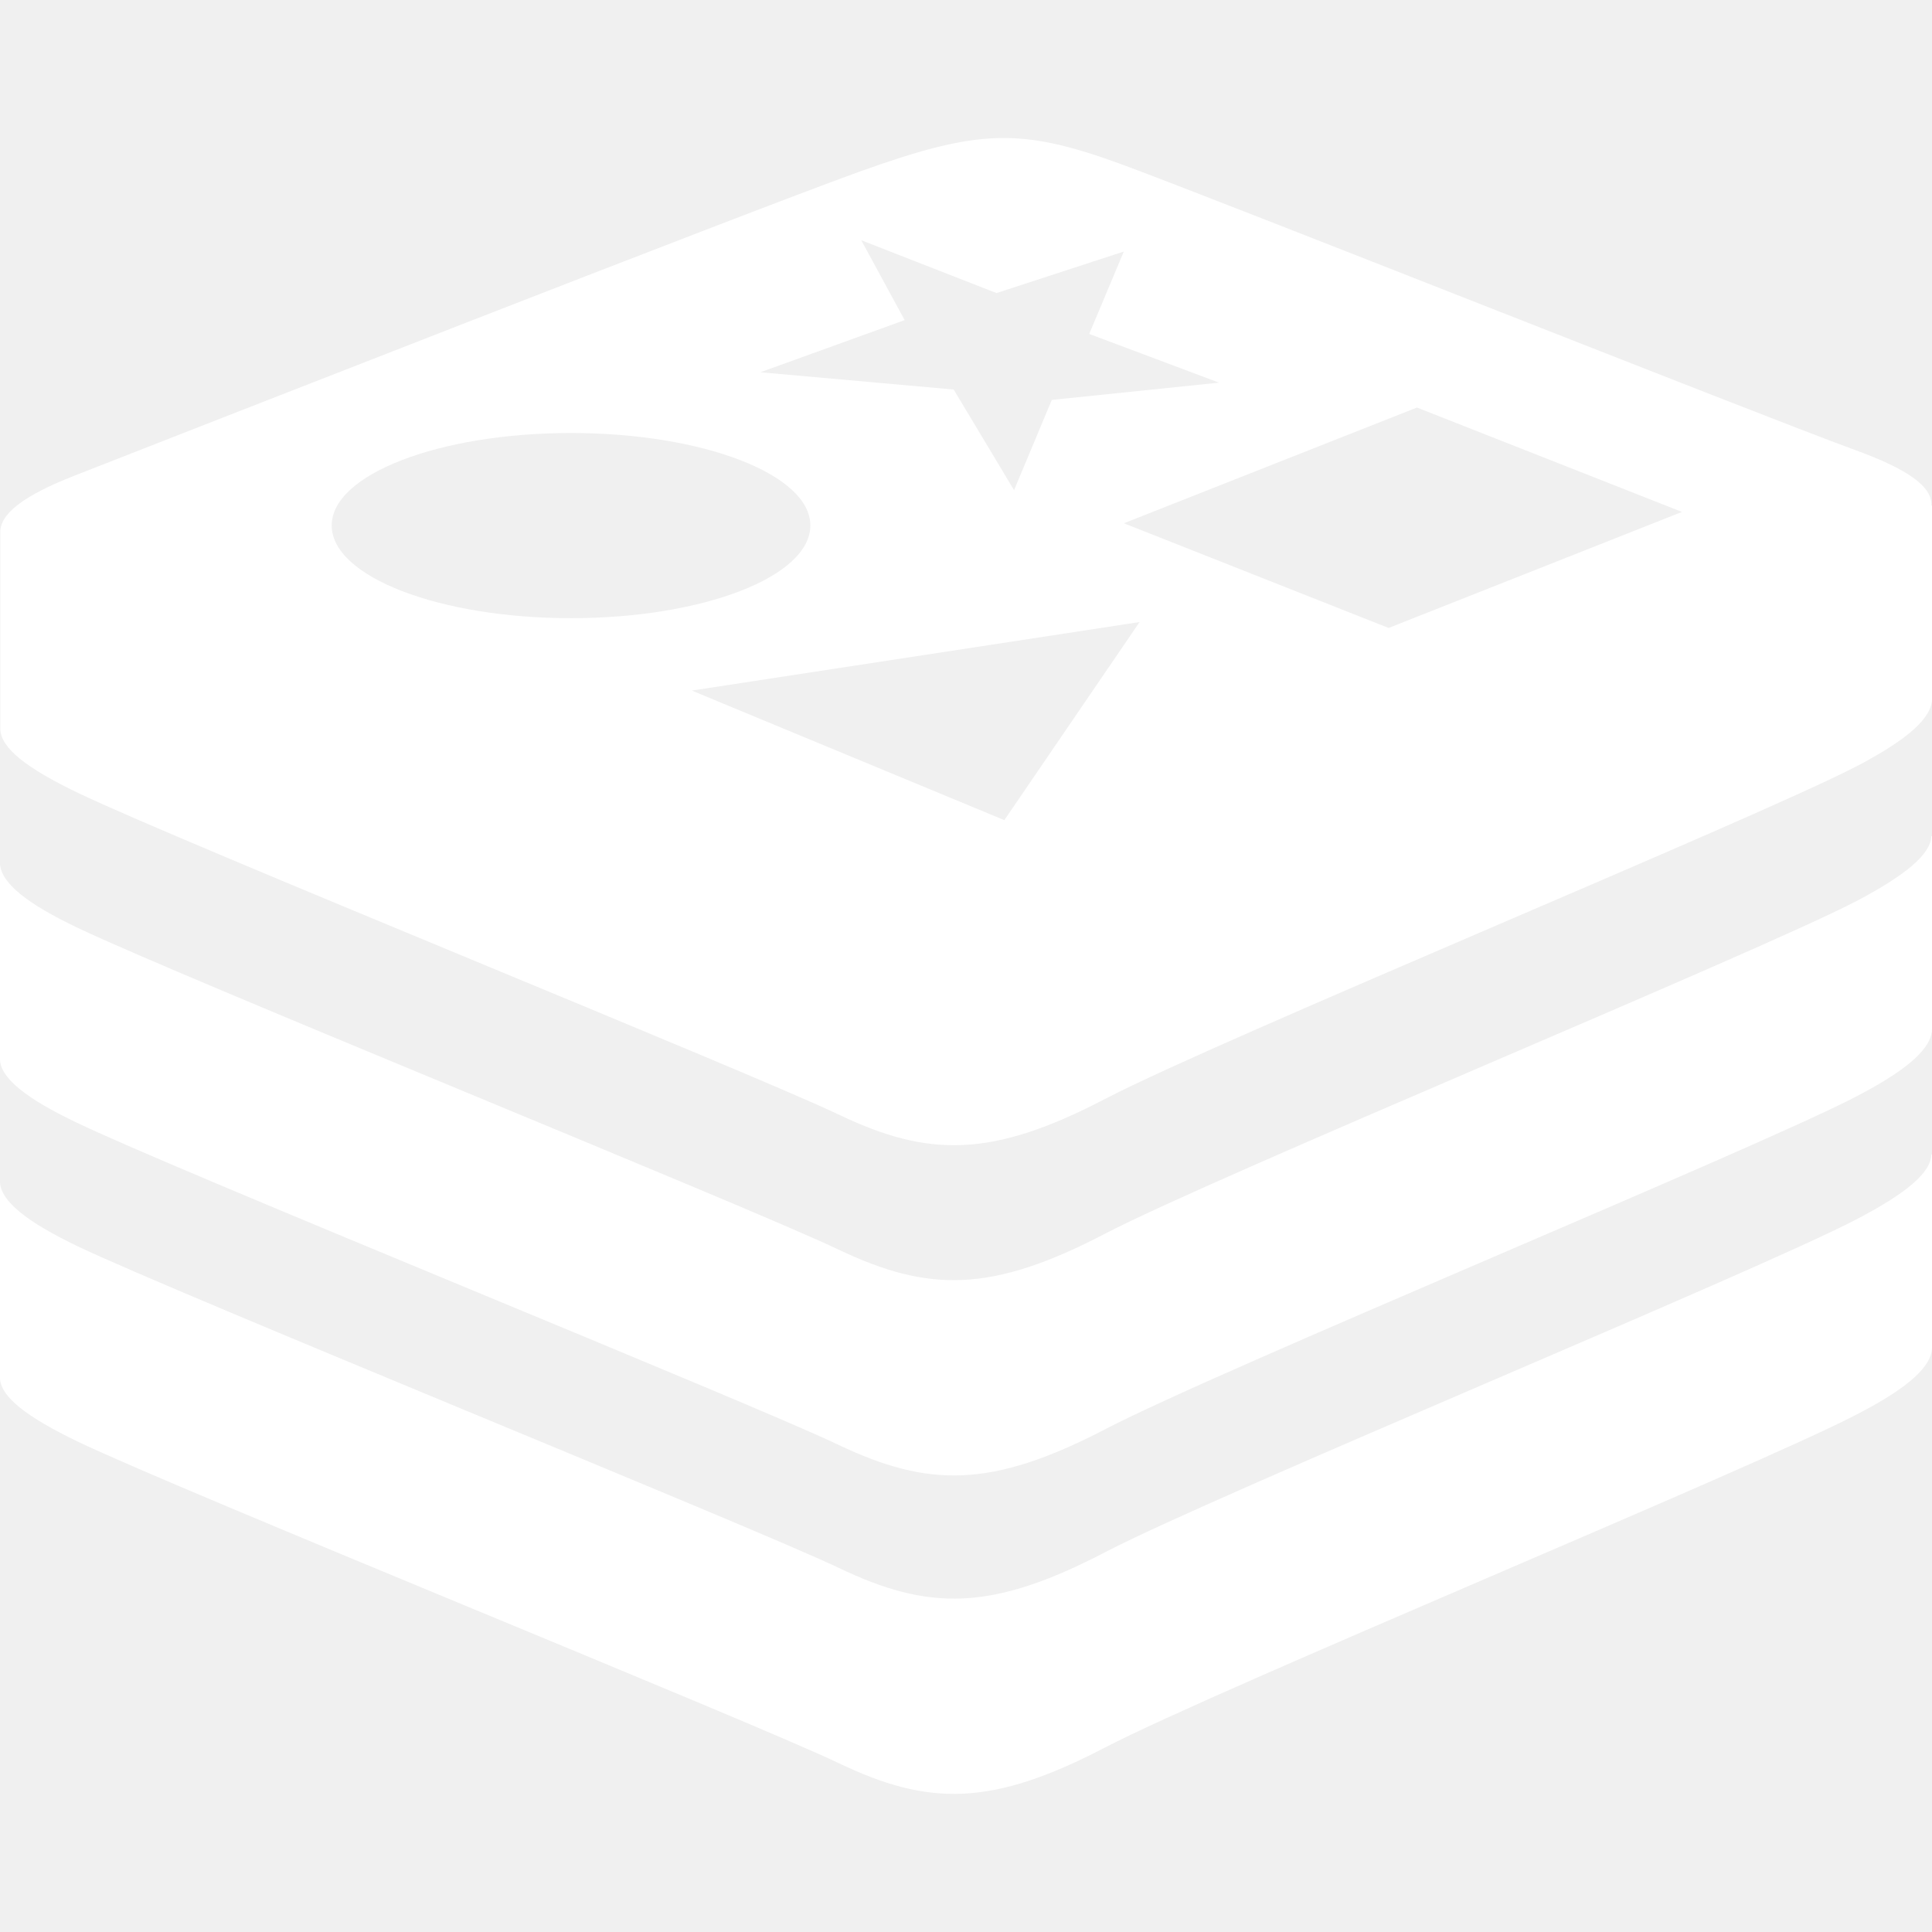
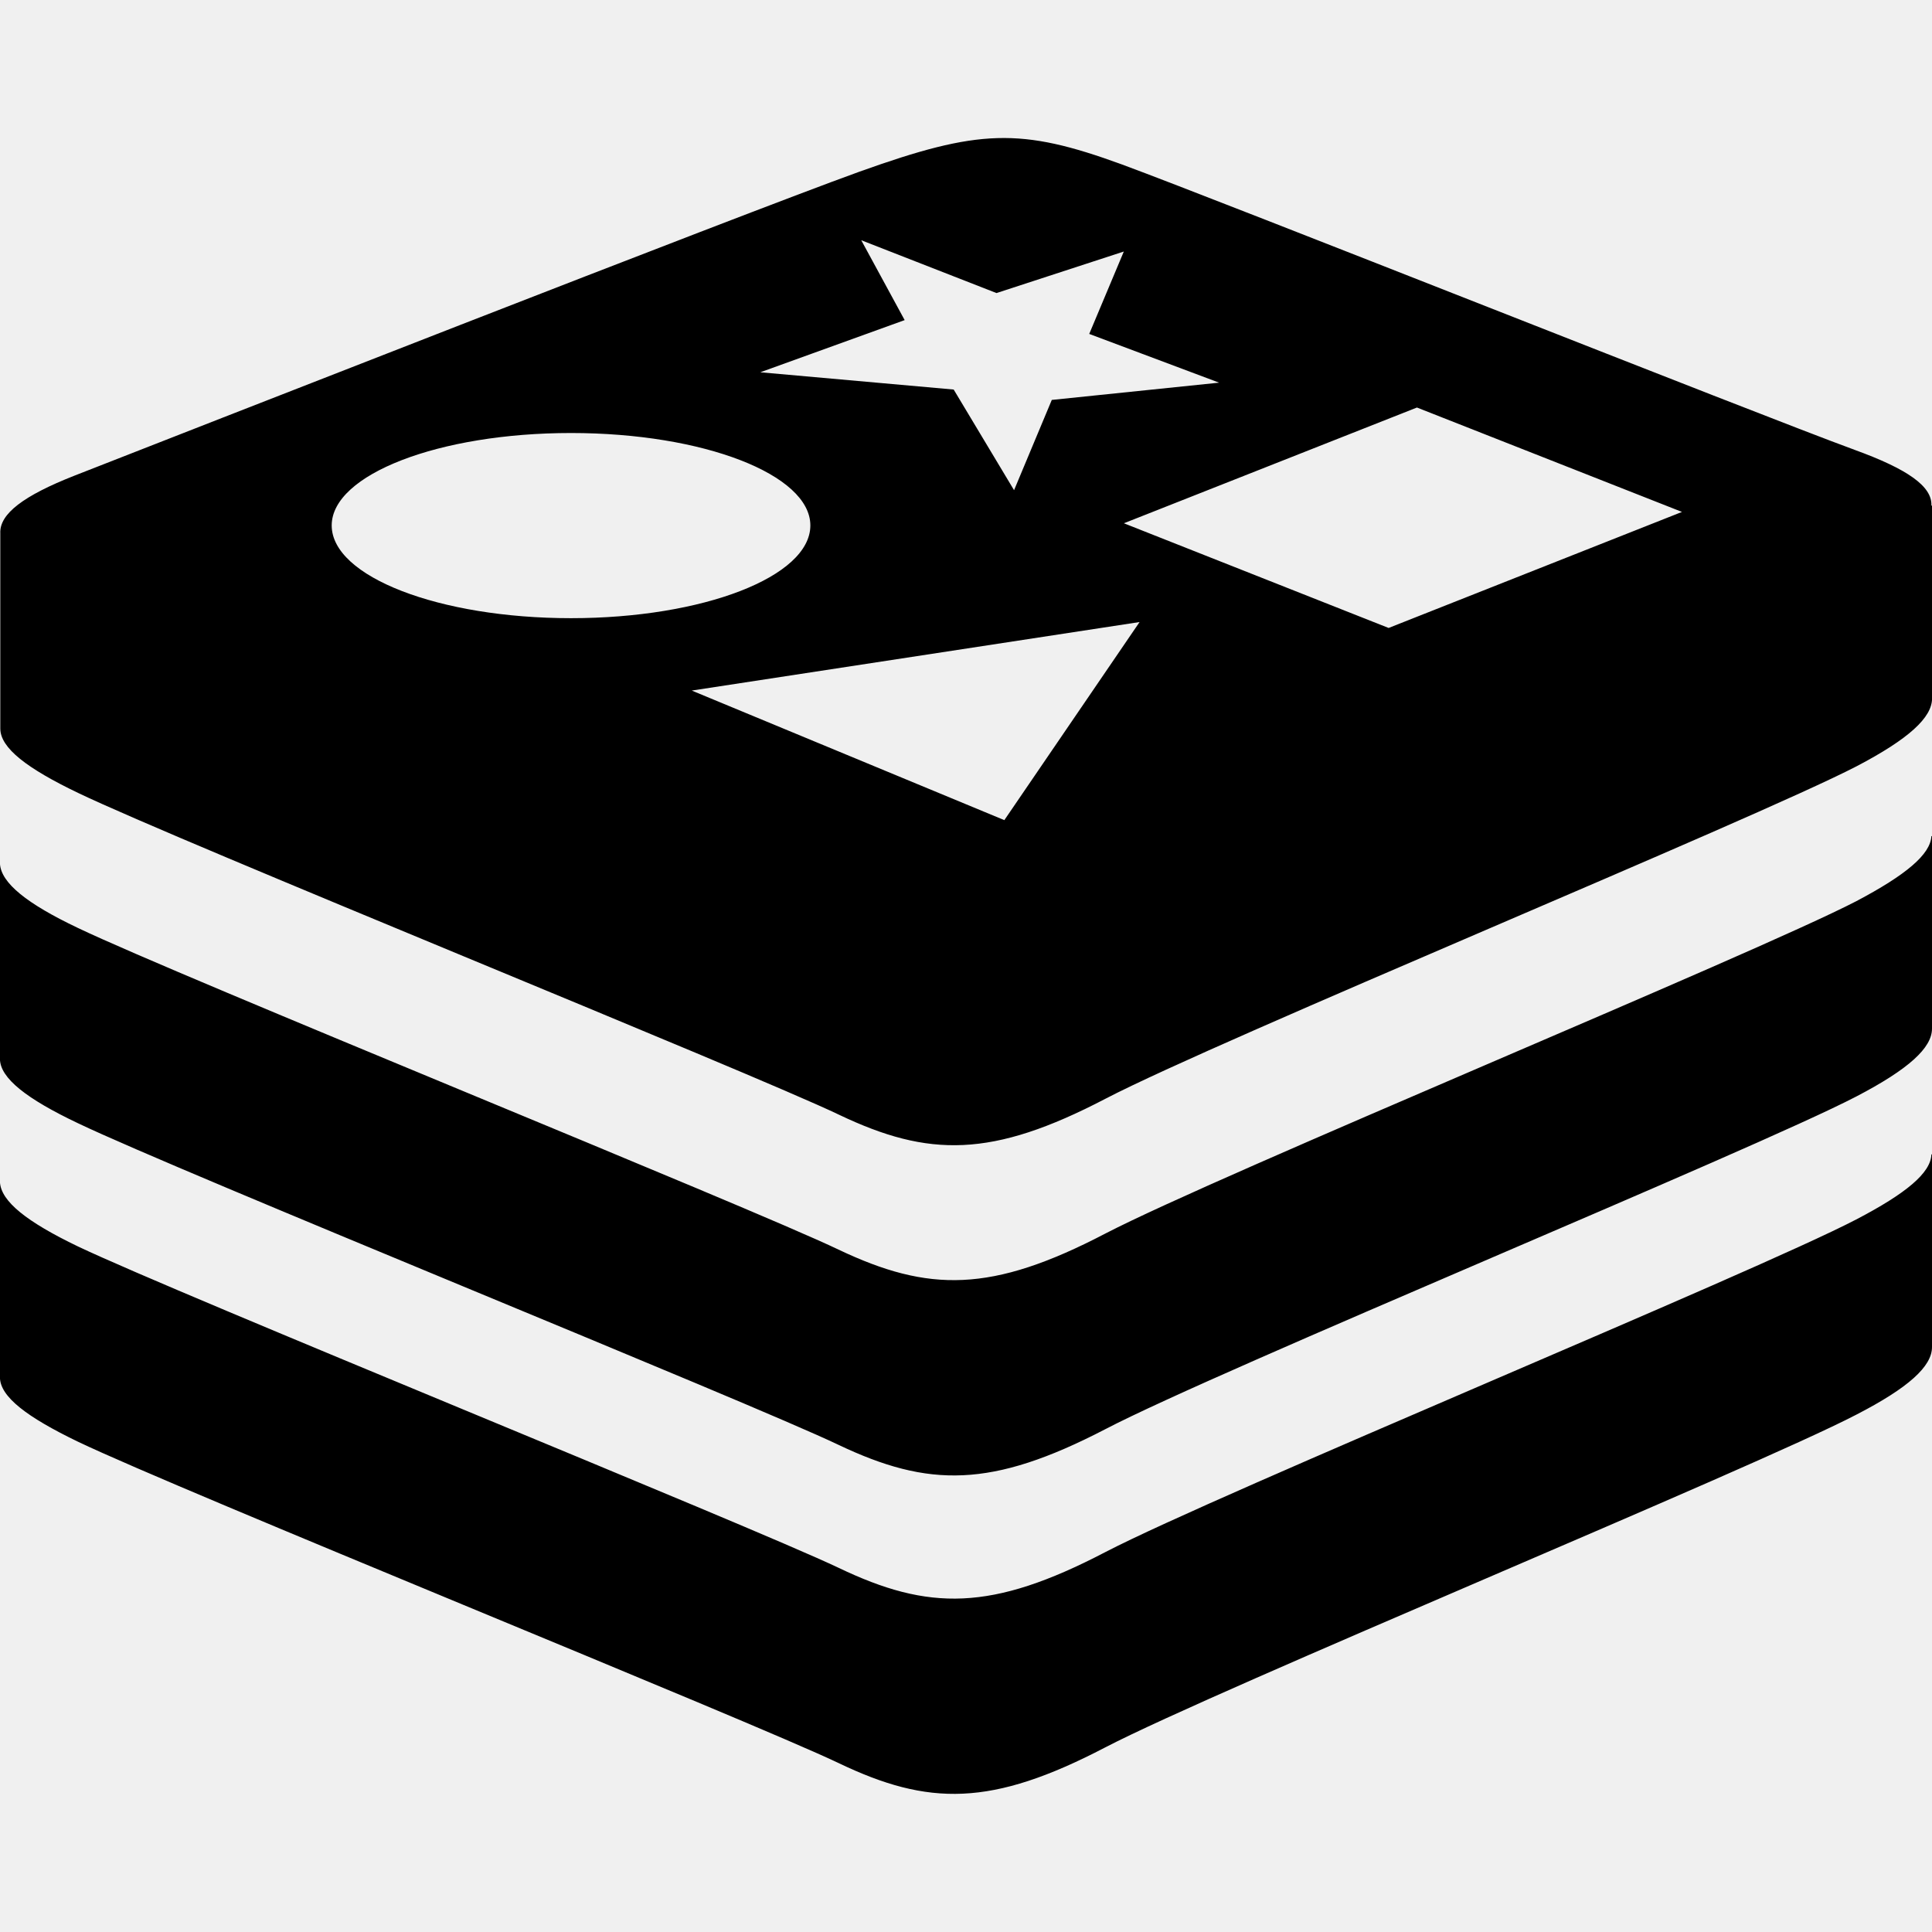
- <svg xmlns="http://www.w3.org/2000/svg" fill="#fff" width="800px" height="800px" viewBox="0 0 32 32">
+ <svg xmlns="http://www.w3.org/2000/svg" fill="currentColor" width="800px" height="800px" viewBox="0 0 32 32">
  <path d="M31.99 19.12c-0.010 0.307-0.417 0.646-1.245 1.078-1.708 0.891-10.552 4.531-12.438 5.51-1.885 0.984-2.927 0.974-4.417 0.26-1.49-0.708-10.901-4.516-12.599-5.323-0.844-0.406-1.276-0.745-1.292-1.068v3.234c0 0.323 0.448 0.661 1.292 1.068 1.698 0.813 11.115 4.615 12.599 5.323 1.49 0.714 2.531 0.724 4.417-0.26 1.885-0.979 10.729-4.62 12.438-5.51 0.87-0.448 1.255-0.802 1.255-1.12 0-0.302 0-3.188 0-3.188 0-0.005-0.005-0.005-0.010-0.005zM31.99 13.849c-0.016 0.302-0.417 0.641-1.245 1.078-1.708 0.885-10.552 4.526-12.438 5.505-1.885 0.984-2.927 0.974-4.417 0.266-1.49-0.714-10.901-4.516-12.599-5.328-0.844-0.401-1.276-0.745-1.292-1.068v3.234c0 0.323 0.448 0.667 1.292 1.068 1.698 0.813 11.109 4.615 12.599 5.328 1.49 0.708 2.531 0.719 4.417-0.26 1.885-0.984 10.729-4.62 12.438-5.51 0.87-0.453 1.255-0.807 1.255-1.125 0-0.302 0-3.188 0-3.188s-0.005 0-0.010 0zM31.99 8.375c0.016-0.323-0.406-0.609-1.266-0.922-1.661-0.609-10.458-4.109-12.141-4.729-1.682-0.615-2.37-0.589-4.349 0.12-1.979 0.714-11.339 4.385-13.005 5.036-0.833 0.328-1.24 0.63-1.224 0.953v3.234c0 0.323 0.443 0.661 1.292 1.068 1.693 0.813 11.109 4.615 12.599 5.328 1.484 0.708 2.531 0.719 4.417-0.266 1.88-0.979 10.729-4.62 12.438-5.505 0.865-0.453 1.25-0.807 1.25-1.125 0-0.302 0-3.193 0-3.193zM11.458 11.438l7.417-1.135-2.24 3.281zM27.859 8.479l-4.859 1.922-4.385-1.734 4.854-1.917zM14.984 5.302l-0.719-1.323 2.24 0.875 2.109-0.688-0.573 1.365 2.151 0.807-2.771 0.286-0.625 1.495-1-1.667-3.203-0.286zM9.458 7.172c2.193 0 3.964 0.688 3.964 1.531 0 0.849-1.776 1.536-3.964 1.536s-3.964-0.688-3.964-1.536c0-0.844 1.776-1.531 3.964-1.531z" />
</svg>
